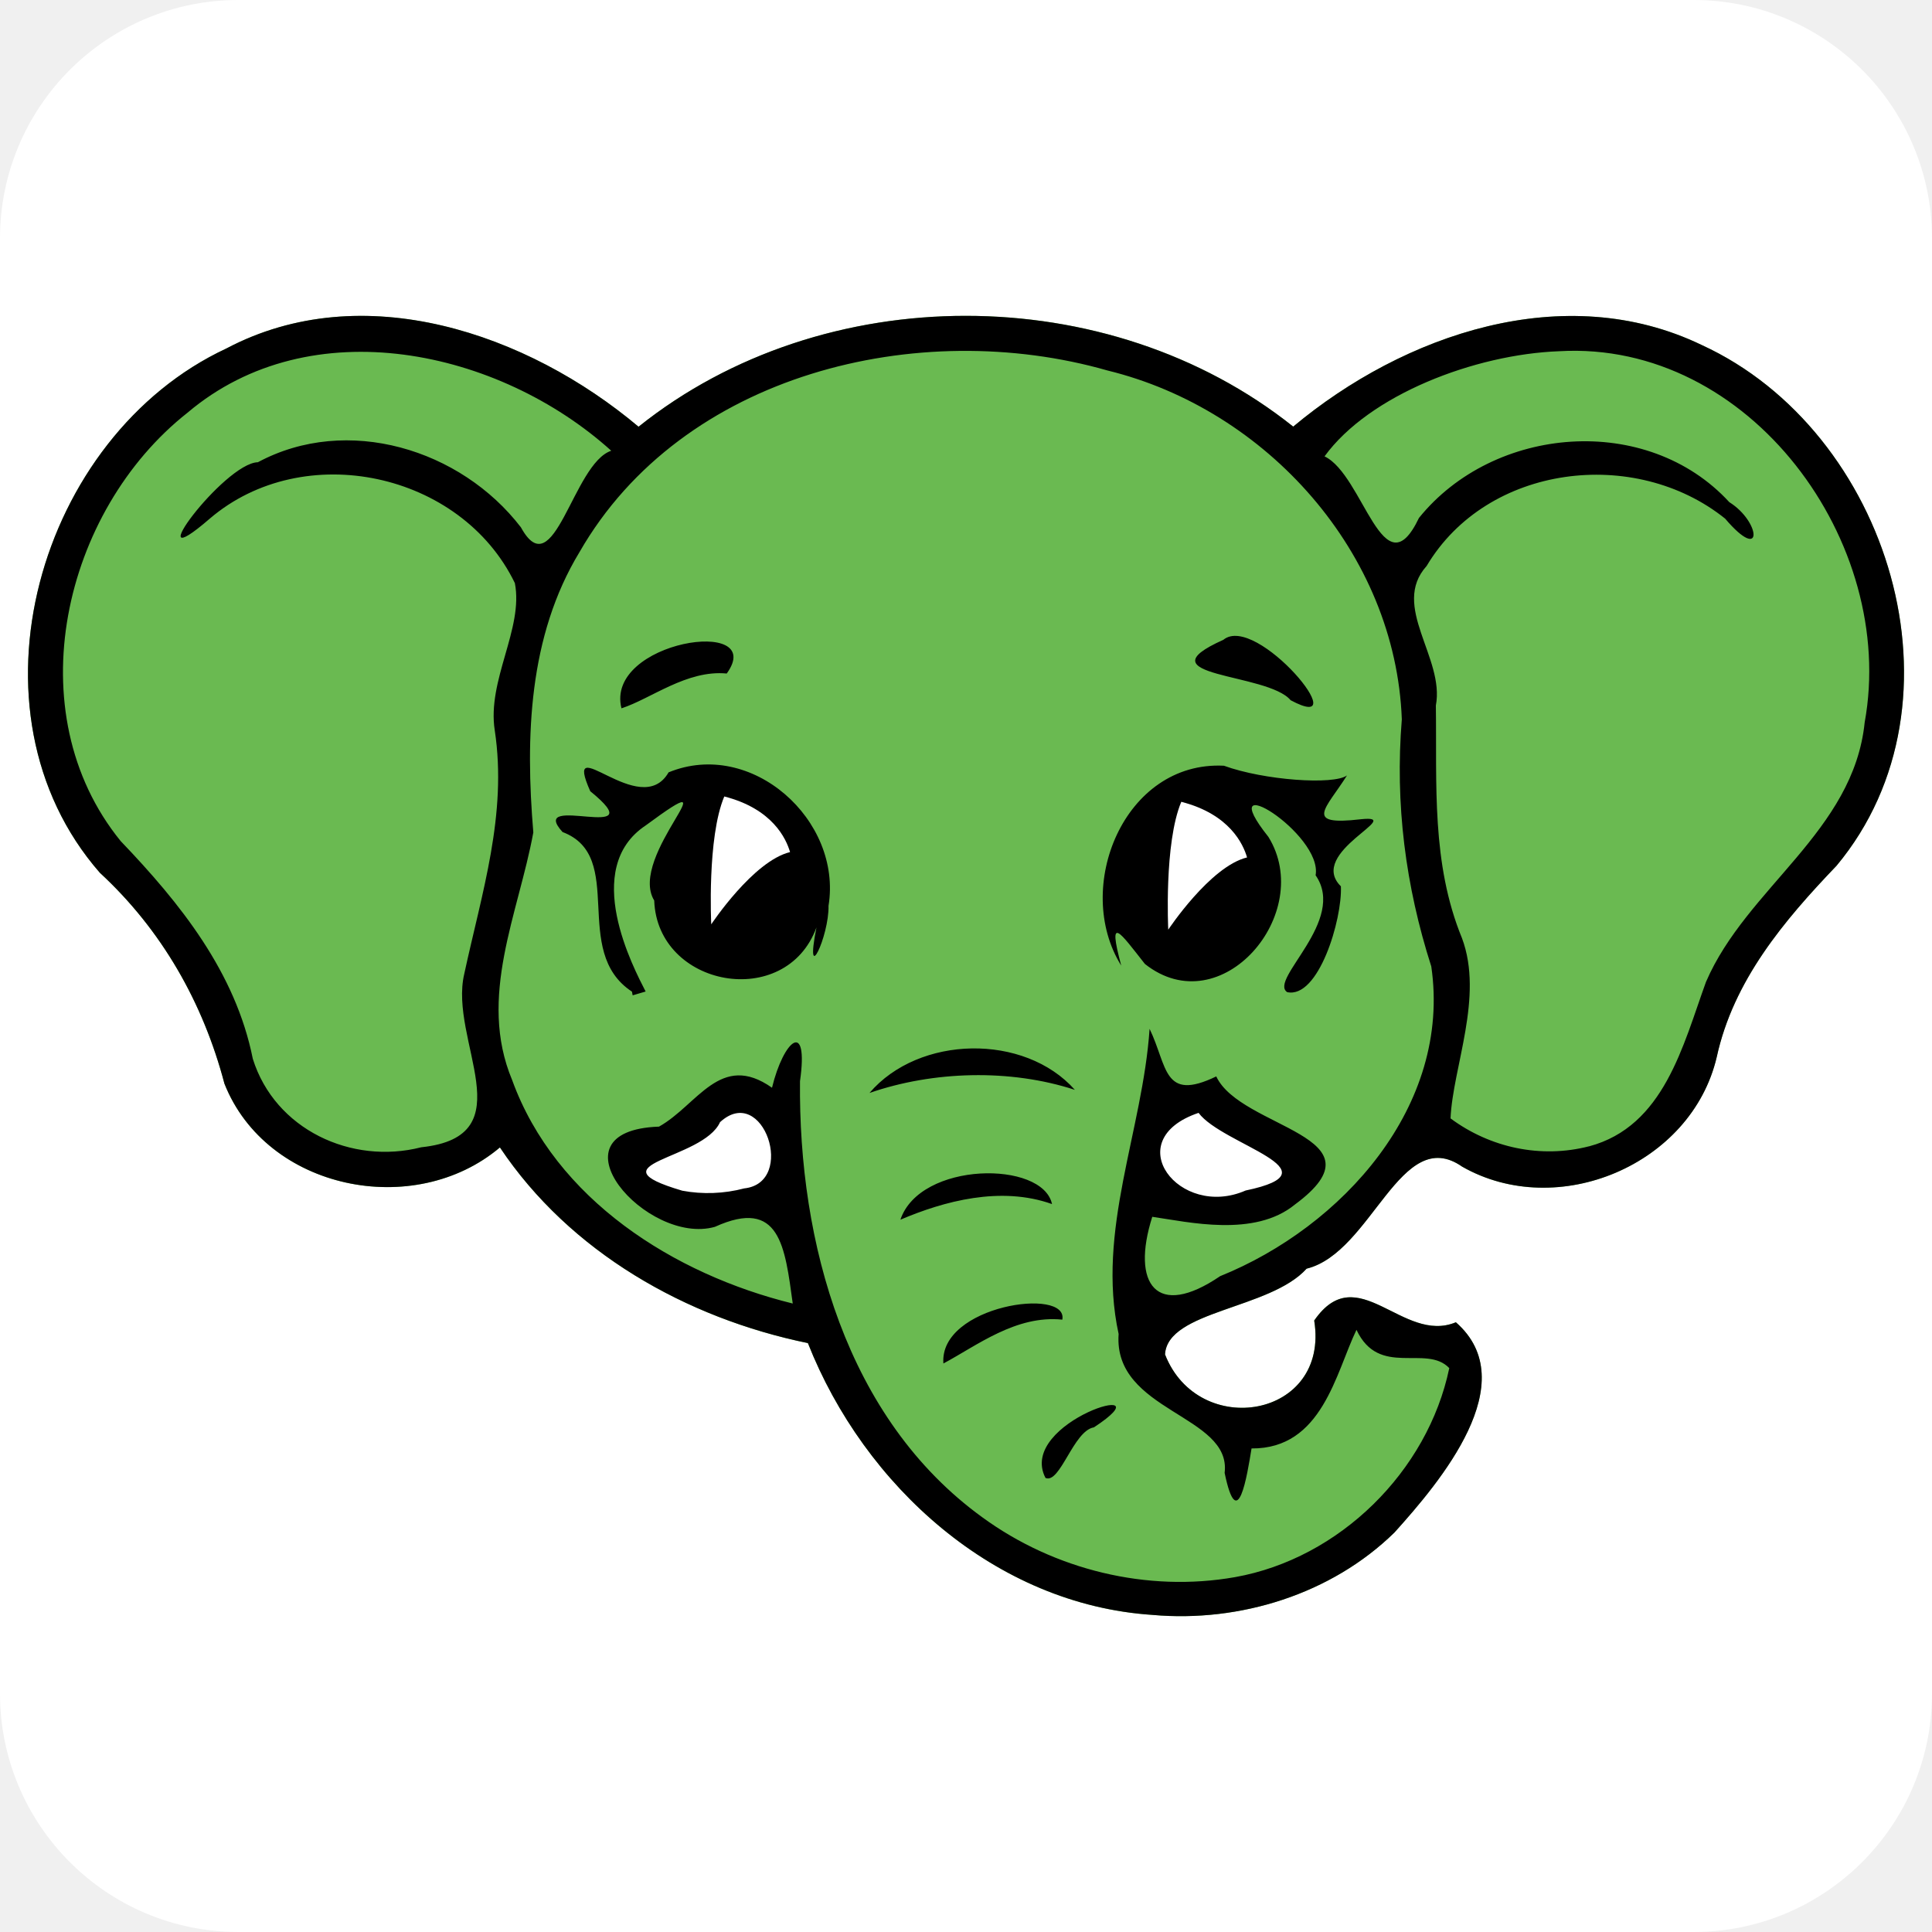
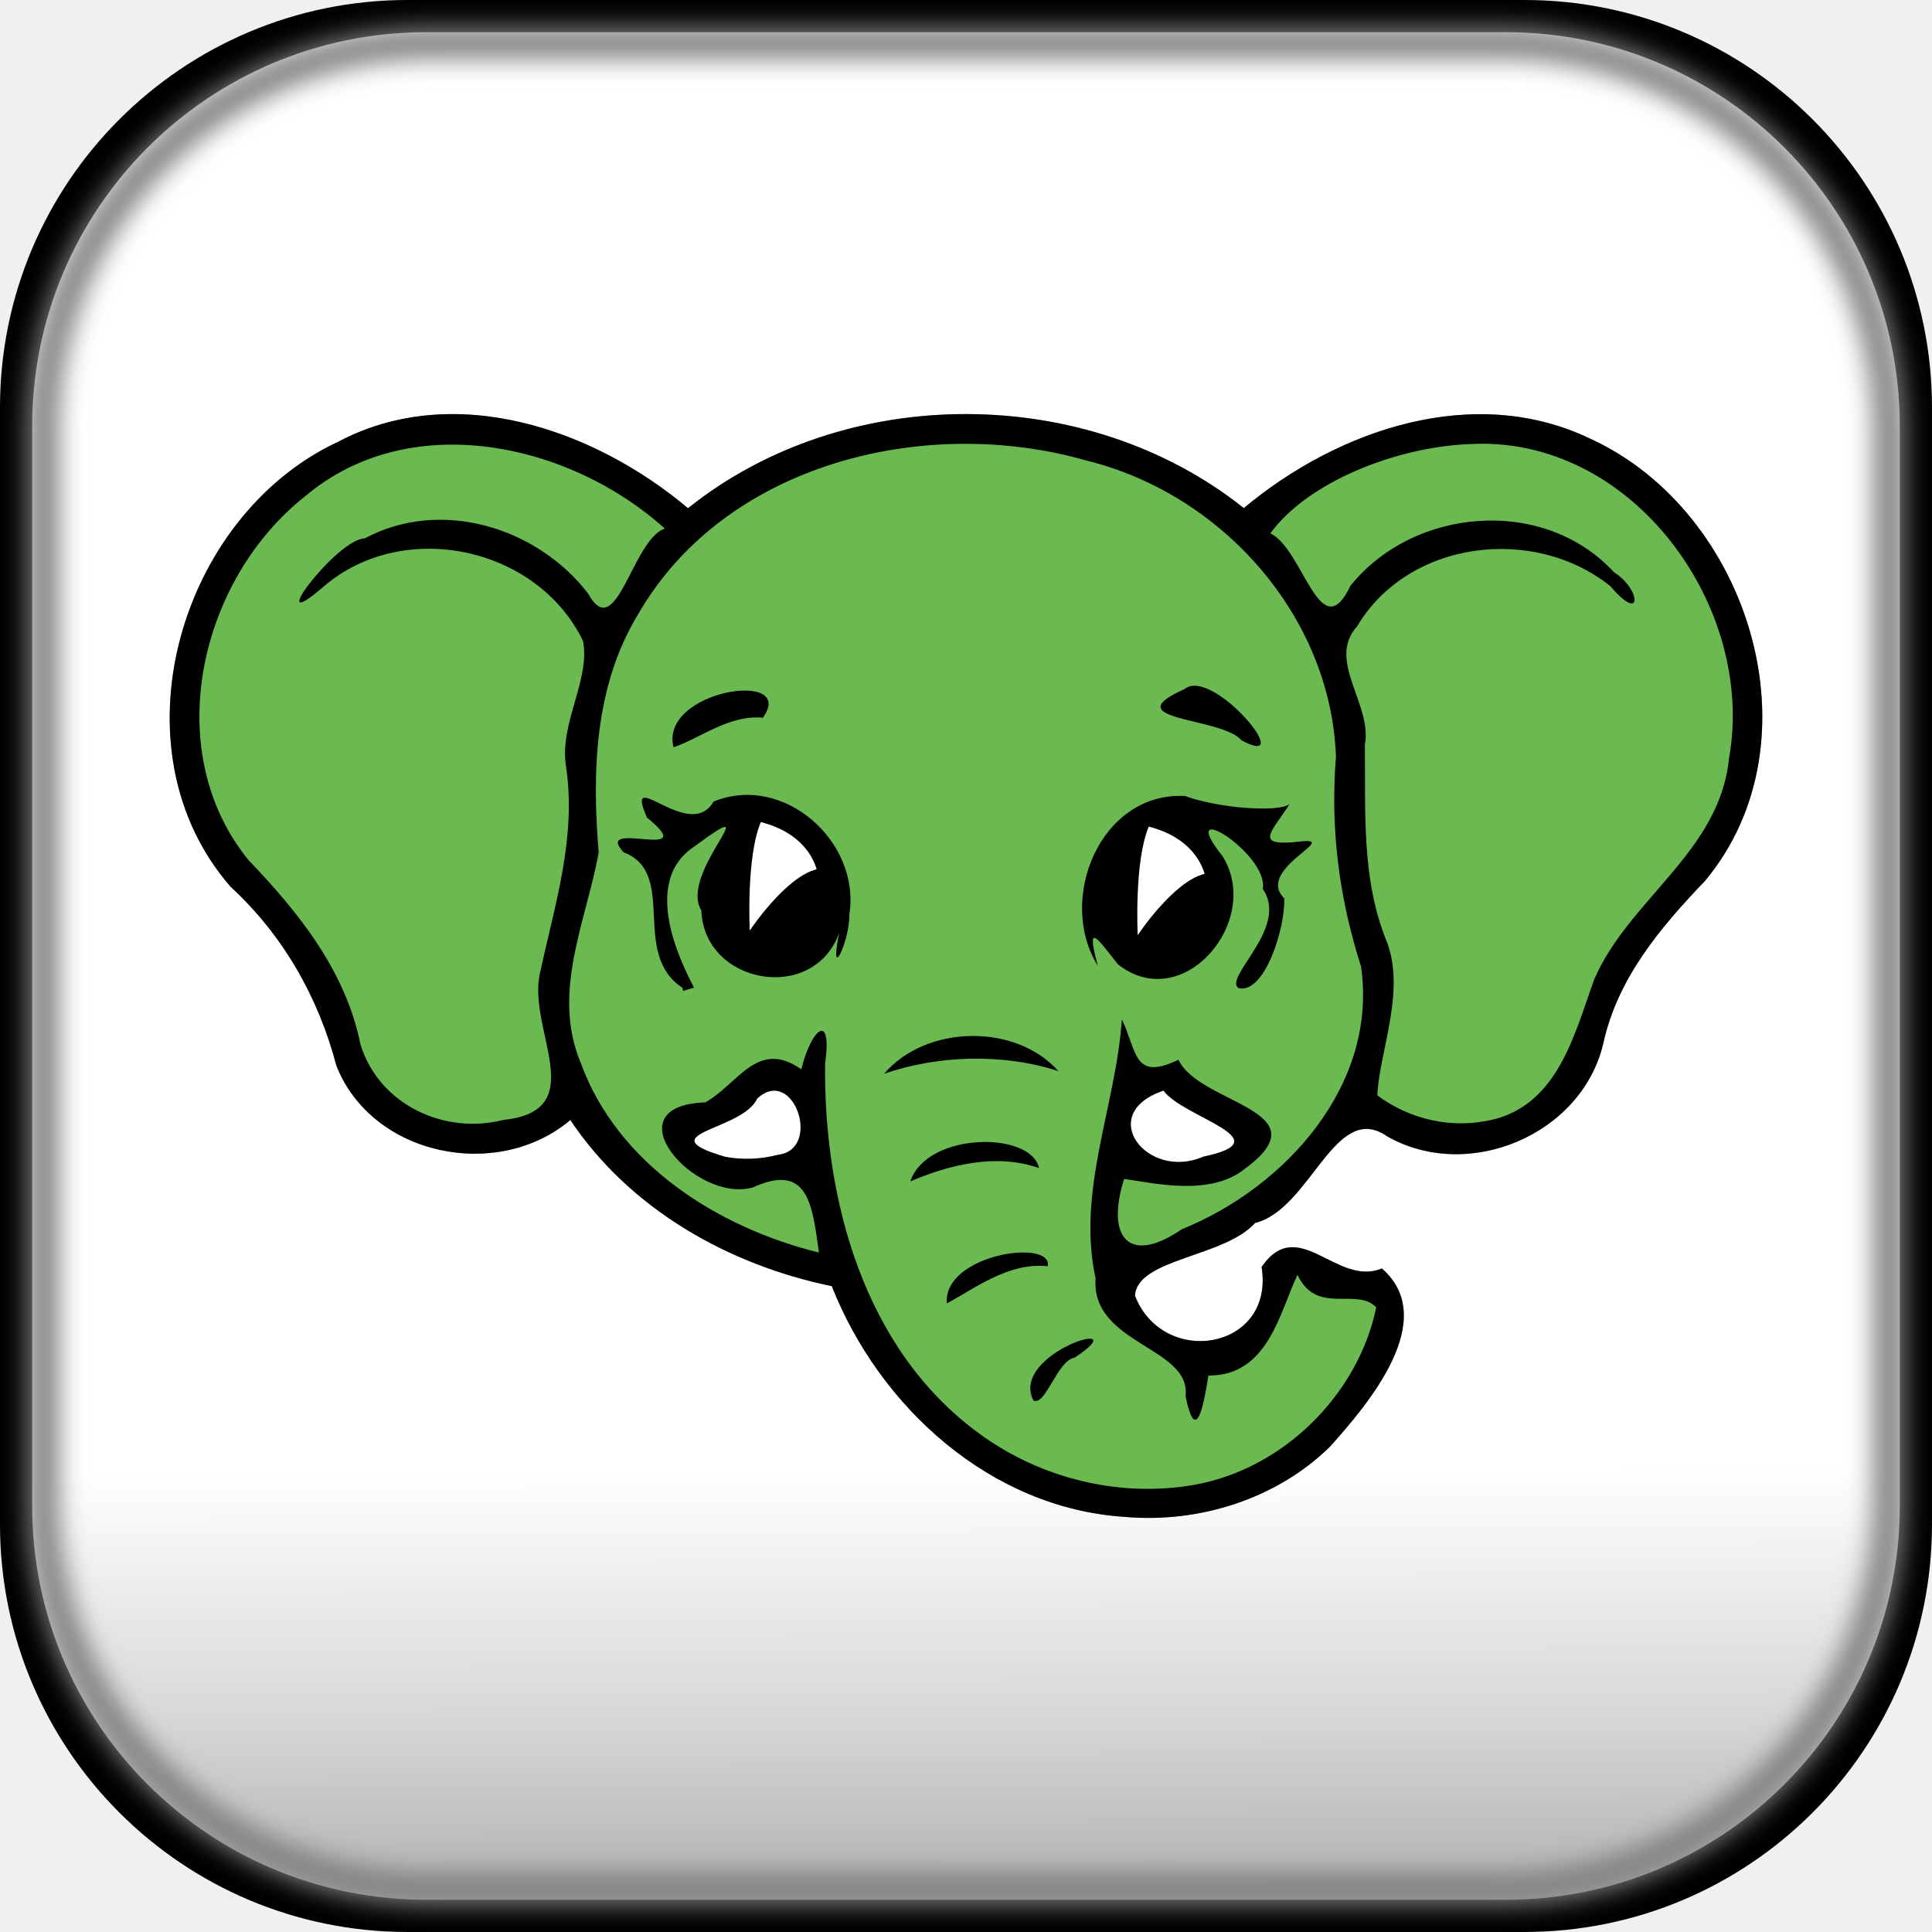
- <svg xmlns="http://www.w3.org/2000/svg" width="90mm" height="90mm" viewBox="0 0 90 90" version="1.1" id="svg1">
+ <svg xmlns="http://www.w3.org/2000/svg" xmlns:xlink="http://www.w3.org/1999/xlink" width="90mm" height="90mm" viewBox="0 0 90 90" version="1.1" id="svg1">
  <defs id="defs1">
-     </defs>
-   <g id="layer3" transform="translate(-60.43142,-112.6194)" />
-   <g id="layer2" transform="translate(-60.43142,-112.6194)" />
-   <g id="layer1" transform="translate(-60.43142,-112.6194)">
-     <rect style="fill:#ffffff;fill-opacity:1;stroke:none;stroke-width:3.927;stroke-dasharray:none" id="rect1" width="90" height="90" x="60.431" y="112.619" ry="11.111" />
-     <g id="g1" transform="translate(-0.8715827,7.711855)">
+     <linearGradient id="linearGradient3">
+       <stop style="stop-color:#ffffff;stop-opacity:1;" offset="0" id="stop3" />
+       <stop style="stop-color:#ffffff;stop-opacity:1;" offset="0.675" id="stop5" />
+       <stop style="stop-color:#ffffff;stop-opacity:0.852;" offset="0.85" id="stop7" />
+       <stop style="stop-color:#ffffff;stop-opacity:0.684;" offset="1" id="stop4" />
+     </linearGradient>
+     <filter style="color-interpolation-filters:sRGB" id="filter3" x="-0.024" y="-0.024" width="1.049" height="1.049">
+       <feGaussianBlur stdDeviation="0.576" id="feGaussianBlur3" />
+     </filter>
+     <linearGradient xlink:href="#linearGradient3" id="linearGradient4" x1="105.696" y1="138.455" x2="105.906" y2="201.572" gradientUnits="userSpaceOnUse" />
+   </defs>
+   <g id="layer1" transform="translate(-60.43142,-112.6194)" style="display:inline">
+     <rect style="display:inline;fill:#000000;fill-opacity:1;stroke:none;stroke-width:2;stroke-dasharray:none;stroke-opacity:1" id="rect1-8" width="90" height="90" x="60.431" y="112.619" ry="18.988" />
+     <rect style="display:inline;fill:url(#linearGradient4);fill-opacity:1;stroke:none;stroke-width:1.476;stroke-dasharray:none;stroke-opacity:1" id="rect1" width="87" height="87" x="61.931" y="114.119" ry="18.355" />
+     <rect style="display:inline;mix-blend-mode:normal;fill:none;fill-opacity:1;stroke:#808080;stroke-width:1.476;stroke-dasharray:none;stroke-opacity:1;filter:url(#filter3)" id="rect1-3" width="87" height="87" x="61.931" y="114.119" ry="18.355" transform="matrix(0.98849,0,0,0.98849,1.213518,1.814203)" />
+     <g id="g1" transform="matrix(0.8489122,0,0,0.8489122,15.18951,30.36106)" style="display:inline">
      <path style="fill:#6aba51;fill-opacity:1;stroke-width:0.265" d="m 106.295,119.621 c -5.471,-8.3e-4 -10.941,1.72 -15.246,5.166 -5.17,-4.351 -12.842,-7.002 -19.199,-3.646 -8.754,4.076 -12.474,16.901 -5.896,24.423 2.882,2.662 4.809,6.048 5.804,9.825 1.961,4.953 8.841,6.344 12.833,2.971 3.262,4.878 8.664,7.948 14.347,9.115 2.623,6.649 8.719,12.183 16.059,12.662 4.059,0.36 8.327,-0.965 11.264,-3.841 2.12,-2.356 6.058,-6.995 2.86,-9.792 -2.484,1.033 -4.579,-3.007 -6.599,-0.081 0.733,4.56 -5.395,5.563 -6.95,1.579 0.116,-2.048 4.884,-2.098 6.596,-3.995 3.046,-0.752 4.377,-6.753 7.245,-4.754 4.444,2.534 10.68,-0.077 11.859,-5.101 0.778,-3.569 3.127,-6.352 5.584,-8.917 6.37,-7.65 2.44,-20.251 -6.279,-24.254 -6.397,-3.084 -13.879,-0.506 -19.032,3.8 -4.308,-3.438 -9.78,-5.16 -15.251,-5.16 z" id="path19-1" />
      <path style="fill:#ffffff;fill-opacity:1;stroke:none;stroke-width:3.7;stroke-dasharray:none" d="m 96.538,156.293 c -0.728,-0.385 -1.623,-0.203 -2.296,0.213 -0.593,0.334 -1.113,0.777 -1.674,1.159 -0.697,0.135 -1.392,0.627 -1.532,1.358 -0.112,0.623 0.371,1.18 0.898,1.44 1.074,0.579 2.329,0.538 3.512,0.574 0.908,-0.03 1.764,-0.644 2.115,-1.476 0.208,-0.521 0.119,-1.141 -0.237,-1.577 -0.365,-0.515 -0.46,-1.155 -0.785,-1.69 z" id="path23" />
      <path style="fill:#ffffff;fill-opacity:1;stroke:none;stroke-width:3.7;stroke-dasharray:none" d="m 115.961,156.579 c 0.728,-0.385 1.623,-0.203 2.296,0.213 0.593,0.334 1.113,0.777 1.674,1.159 0.697,0.135 1.392,0.627 1.532,1.358 0.112,0.623 -0.371,1.18 -0.898,1.44 -1.074,0.579 -2.329,0.538 -3.512,0.574 -0.908,-0.03 -1.764,-0.644 -2.115,-1.476 -0.208,-0.521 -0.119,-1.141 0.237,-1.577 0.365,-0.515 0.46,-1.155 0.785,-1.69 z" id="path23-3" />
      <path style="fill:#000000;stroke-width:0.265" d="m 114.998,180.136 c -7.341,-0.48 -13.436,-6.013 -16.06,-12.662 -5.683,-1.167 -11.085,-4.237 -14.347,-9.115 -3.992,3.373 -10.872,1.981 -12.833,-2.971 -0.994,-3.777 -2.922,-7.163 -5.804,-9.825 -6.578,-7.522 -2.857,-20.347 5.896,-24.423 6.357,-3.356 14.029,-0.705 19.199,3.646 8.61,-6.892 21.88,-6.88 30.497,-0.005 5.153,-4.306 12.636,-6.885 19.033,-3.8 8.719,4.003 12.649,16.604 6.279,24.254 -2.457,2.566 -4.805,5.349 -5.583,8.918 -1.179,5.024 -7.416,7.635 -11.859,5.101 -2.868,-1.999 -4.199,4.002 -7.245,4.753 -1.713,1.897 -6.481,1.946 -6.596,3.995 1.555,3.984 7.682,2.98 6.95,-1.579 2.02,-2.926 4.115,1.114 6.599,0.081 3.198,2.797 -0.74,7.436 -2.86,9.792 -2.937,2.876 -7.205,4.201 -11.264,3.841 z m 3.84,-1.76 c 4.862,-0.867 8.975,-4.925 9.978,-9.737 -1.08,-1.129 -3.267,0.464 -4.323,-1.783 -0.967,2.004 -1.596,5.551 -4.888,5.526 -0.205,1.25 -0.647,4.07 -1.254,1.138 0.335,-2.711 -5.202,-2.842 -4.938,-6.47 -1.049,-4.816 1.122,-9.462 1.442,-14.215 0.841,1.736 0.618,3.419 3.106,2.216 1.139,2.447 8.016,2.755 3.668,5.965 -1.883,1.547 -4.956,0.818 -6.649,0.575 -0.996,3.139 0.196,4.786 3.162,2.765 5.688,-2.296 10.782,-7.935 9.836,-14.427 -1.203,-3.752 -1.694,-7.579 -1.373,-11.512 -0.286,-7.741 -6.29,-14.437 -13.708,-16.25 -8.812,-2.522 -19.818,0.135 -24.598,8.458 -2.382,3.927 -2.523,8.621 -2.152,13.06 -0.692,3.786 -2.603,7.666 -0.987,11.534 2.018,5.562 7.537,9.051 13.072,10.412 -0.364,-2.634 -0.585,-4.954 -3.627,-3.572 -3.167,0.895 -7.883,-4.482 -2.603,-4.669 1.802,-1.008 2.856,-3.508 5.264,-1.812 0.54,-2.232 1.717,-3.222 1.304,-0.303 -0.076,7.496 2.145,15.716 8.497,20.317 3.35,2.445 7.677,3.507 11.772,2.784 z m -8.832,-4.62 c -1.365,-2.63 5.886,-4.742 2.256,-2.357 -0.956,0.157 -1.573,2.651 -2.256,2.357 z m -4.756,-5.332 c -0.209,-2.709 5.83,-3.575 5.54,-2.042 -2.157,-0.223 -3.976,1.208 -5.54,2.042 z m -2.003,-6.698 c 0.916,-2.725 6.63,-2.767 7.063,-0.728 -2.394,-0.854 -5.035,-0.136 -7.063,0.728 z m -1.439,-5.905 c 2.3,-2.693 7.217,-2.788 9.567,-0.144 -3.021,-0.988 -6.613,-0.88 -9.567,0.145 z m 19.452,-4.699 c -0.858,-0.589 2.802,-3.325 1.329,-5.44 0.346,-1.937 -4.899,-5.179 -2.199,-1.789 2.196,3.55 -2.195,8.737 -5.753,5.919 -1.149,-1.457 -1.763,-2.379 -1.103,0.076 -2.264,-3.631 0.136,-9.544 4.784,-9.31 1.869,0.68 5.113,0.906 5.733,0.452 -0.966,1.537 -2.07,2.359 0.649,2.041 2.166,-0.229 -2.539,1.538 -0.933,3.125 0.068,1.538 -1.043,5.255 -2.507,4.928 z m -3.021,-5.073 c -56.806,-32.429 -56.806,-32.429 0,0 z m -27.497,5.053 c -2.875,-1.888 -0.231,-6.301 -3.233,-7.435 -1.715,-1.887 4.383,0.611 1.29,-1.902 -1.333,-3.012 2.335,1.413 3.649,-0.878 3.858,-1.585 8.1,2.216 7.451,6.216 0.03,1.418 -1.132,3.876 -0.562,1.007 -1.421,3.886 -7.413,2.798 -7.558,-1.253 -1.267,-2.077 3.907,-6.668 -0.396,-3.498 -3.026,2.007 -0.562,6.644 -0.004,7.737 l -0.604,0.178 -0.033,-0.172 z m -0.489,-13.198 c -0.785,-3.139 6.833,-4.295 4.904,-1.621 -1.862,-0.179 -3.53,1.178 -4.904,1.621 z m 31.172,-0.378 c -1.078,-1.294 -7.042,-1.065 -3.134,-2.813 1.539,-1.27 6.279,4.501 3.134,2.813 z m -25.455,22.742 c 2.454,-0.262 0.884,-4.927 -1.124,-3.087 -0.801,1.773 -6.082,1.918 -1.759,3.194 0.948,0.178 1.95,0.14 2.883,-0.107 z m 23.359,0.098 c 4.416,-0.923 -1.087,-2.124 -2.192,-3.617 -3.757,1.271 -0.891,4.969 2.192,3.617 z m -38.403,-2.014 c 4.884,-0.512 1.269,-4.972 2.004,-8.077 0.811,-3.76 2.012,-7.424 1.421,-11.343 -0.369,-2.333 1.351,-4.742 0.936,-6.862 -2.5,-5.166 -9.837,-6.746 -14.215,-3 -3.483,3.011 0.662,-2.595 2.245,-2.63 4.157,-2.232 9.456,-0.612 12.253,3.034 1.549,2.821 2.418,-2.974 4.207,-3.569 -5.219,-4.71 -13.993,-6.637 -19.738,-1.773 -5.805,4.572 -7.99,13.962 -3.114,19.957 2.771,2.894 5.349,6.106 6.155,10.143 1.031,3.291 4.597,4.951 7.845,4.12 z m 54.4,-0.043 c 3.497,-0.931 4.374,-4.701 5.448,-7.659 1.891,-4.392 6.874,-7.005 7.393,-12.092 1.526,-8.369 -5.348,-17.808 -14.234,-17.289 -3.929,0.147 -8.845,2.032 -10.928,4.898 1.816,0.866 2.739,6.351 4.398,2.869 3.485,-4.32 10.622,-4.91 14.457,-0.737 1.475,0.923 1.602,2.877 -0.195,0.767 -4.196,-3.366 -11.082,-2.535 -13.904,2.207 -1.691,1.876 0.855,4.276 0.43,6.499 0.05,3.674 -0.215,7.349 1.217,10.839 1.023,2.74 -0.426,5.996 -0.534,8.396 1.849,1.371 4.214,1.877 6.451,1.3 z" id="path1-2" />
      <path style="fill:#ffffff;fill-opacity:1;stroke-width:0.489" d="m 95.043,142.01 c 2.251,0.577 2.883,1.971 3.064,2.591 -1.719,0.416 -3.671,3.365 -3.671,3.365 0,0 -0.203,-4.033 0.607,-5.956 z" id="path4" />
      <path style="fill:#ffffff;fill-opacity:1;stroke-width:0.489" d="m 116.332,142.259 c 2.251,0.577 2.883,1.971 3.064,2.591 -1.719,0.416 -3.671,3.365 -3.671,3.365 0,0 -0.203,-4.033 0.607,-5.956 z" id="path4-3" />
    </g>
  </g>
</svg>
